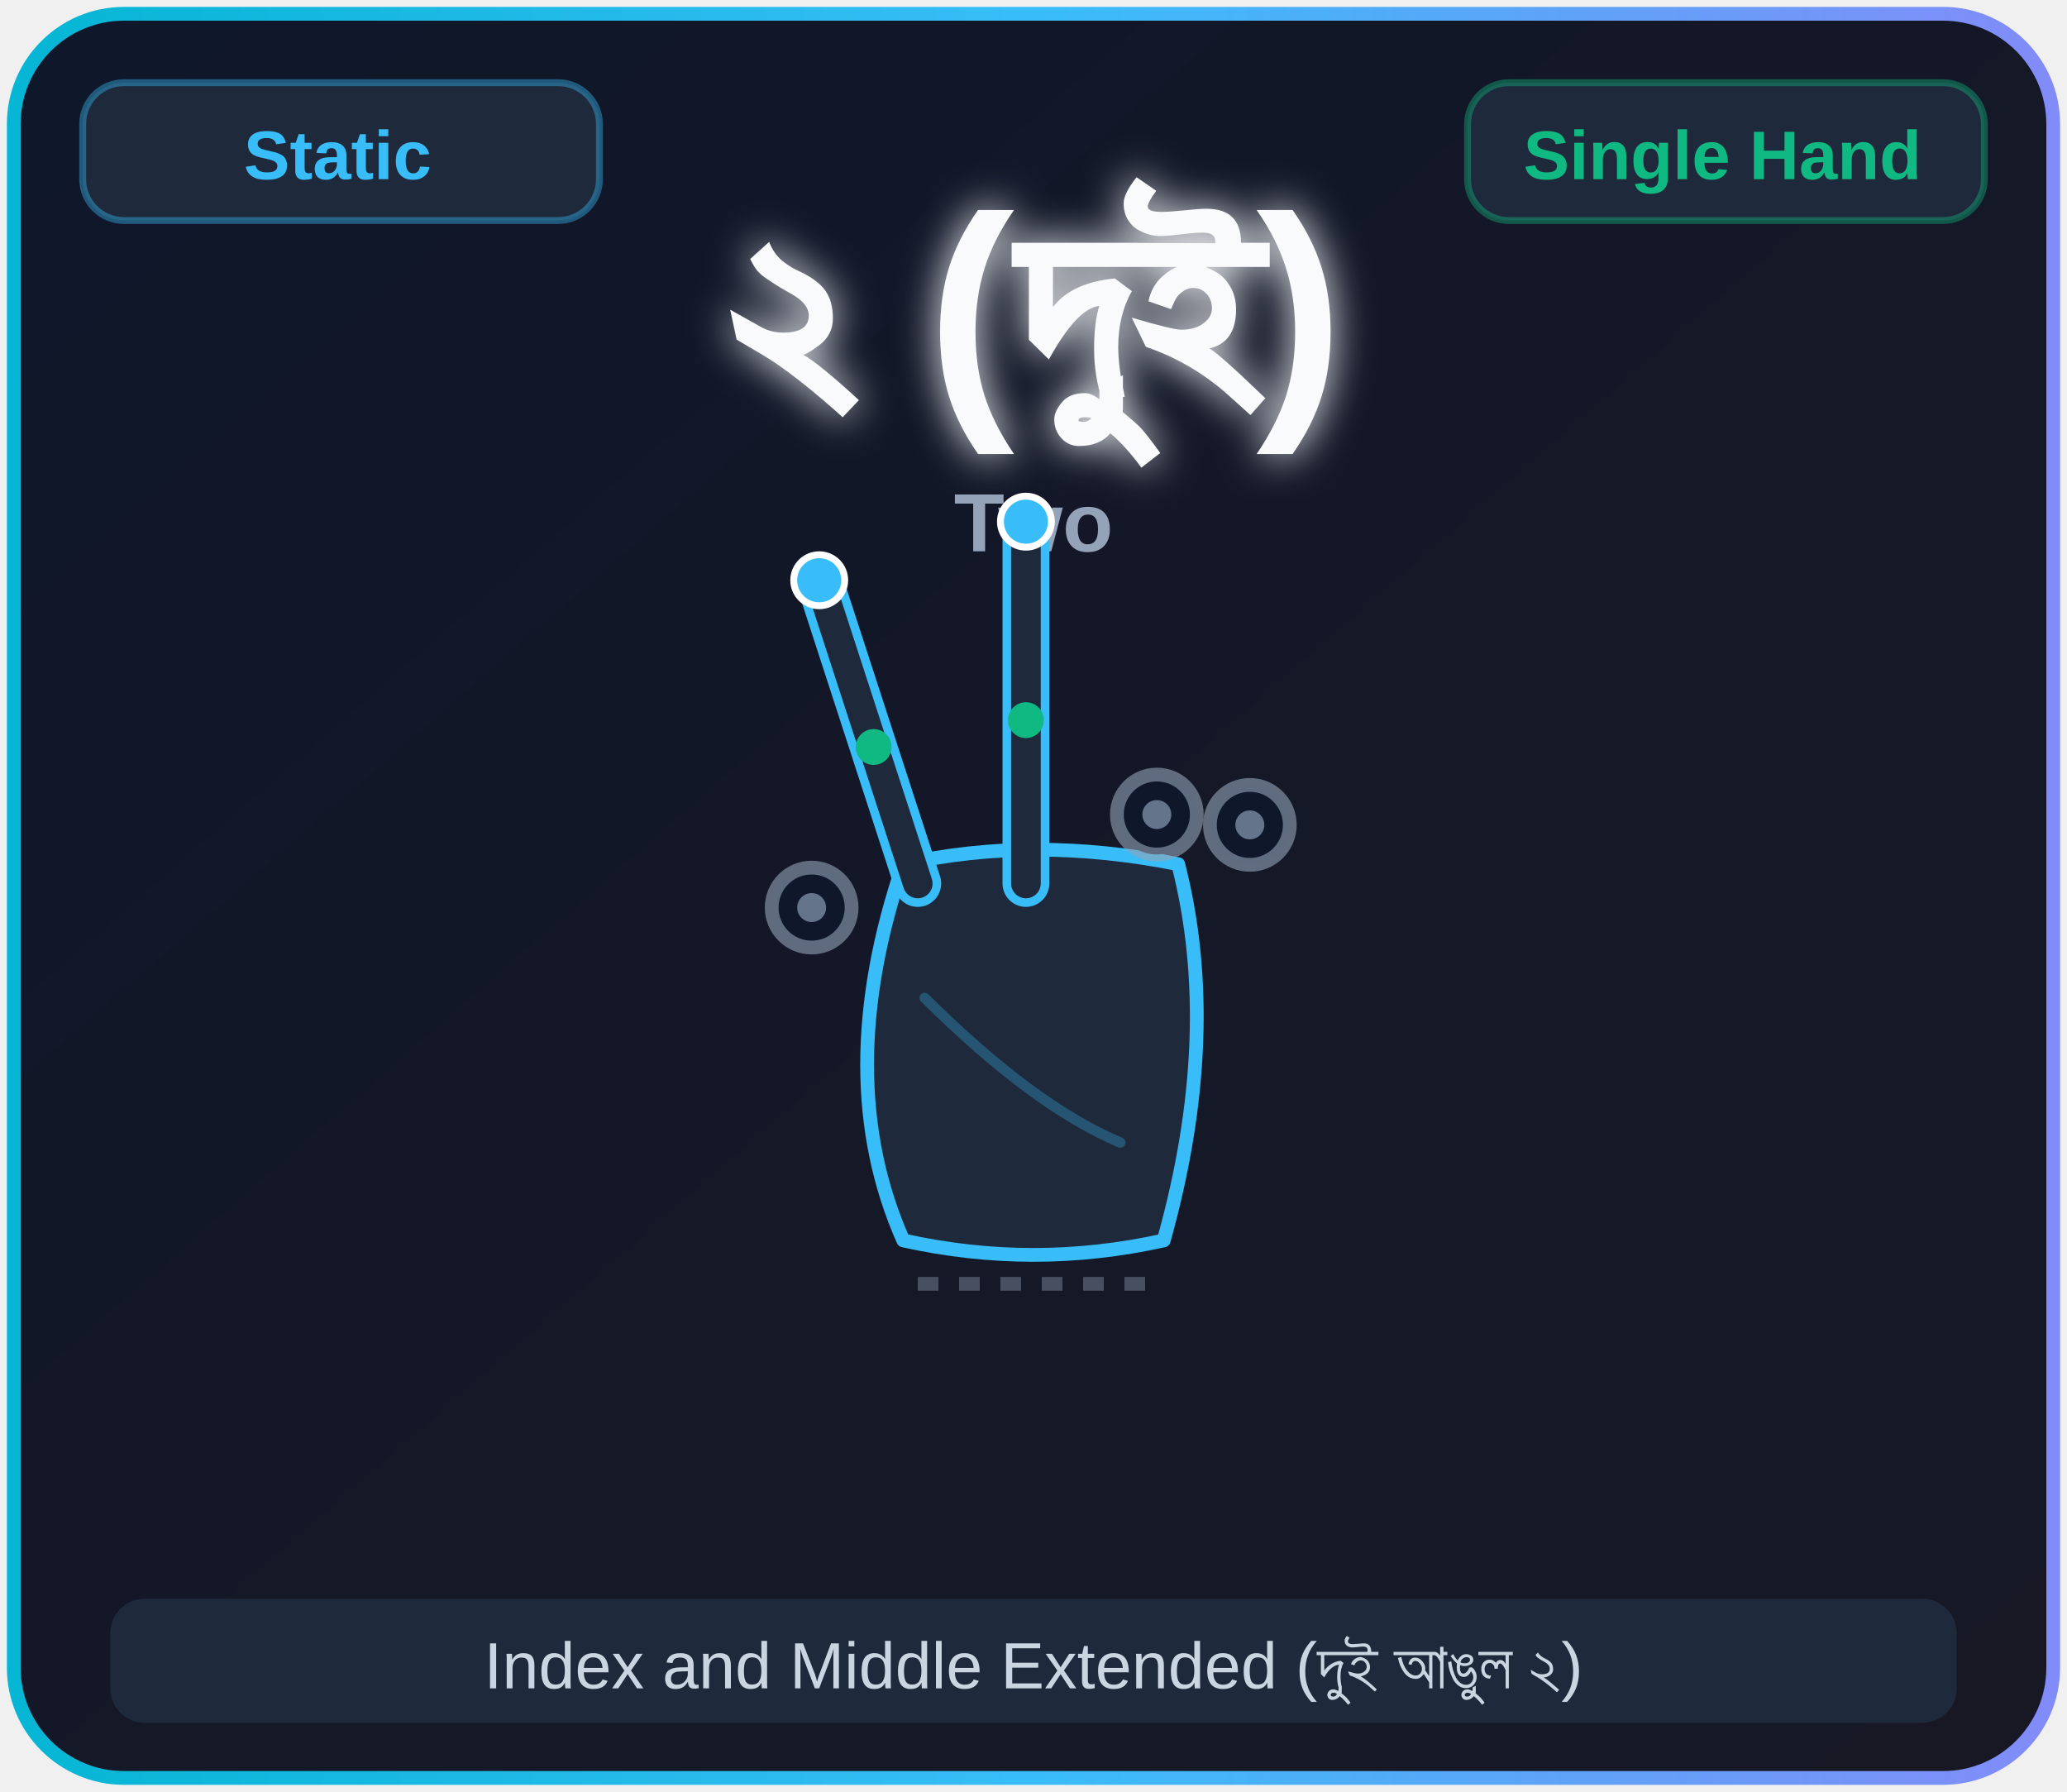
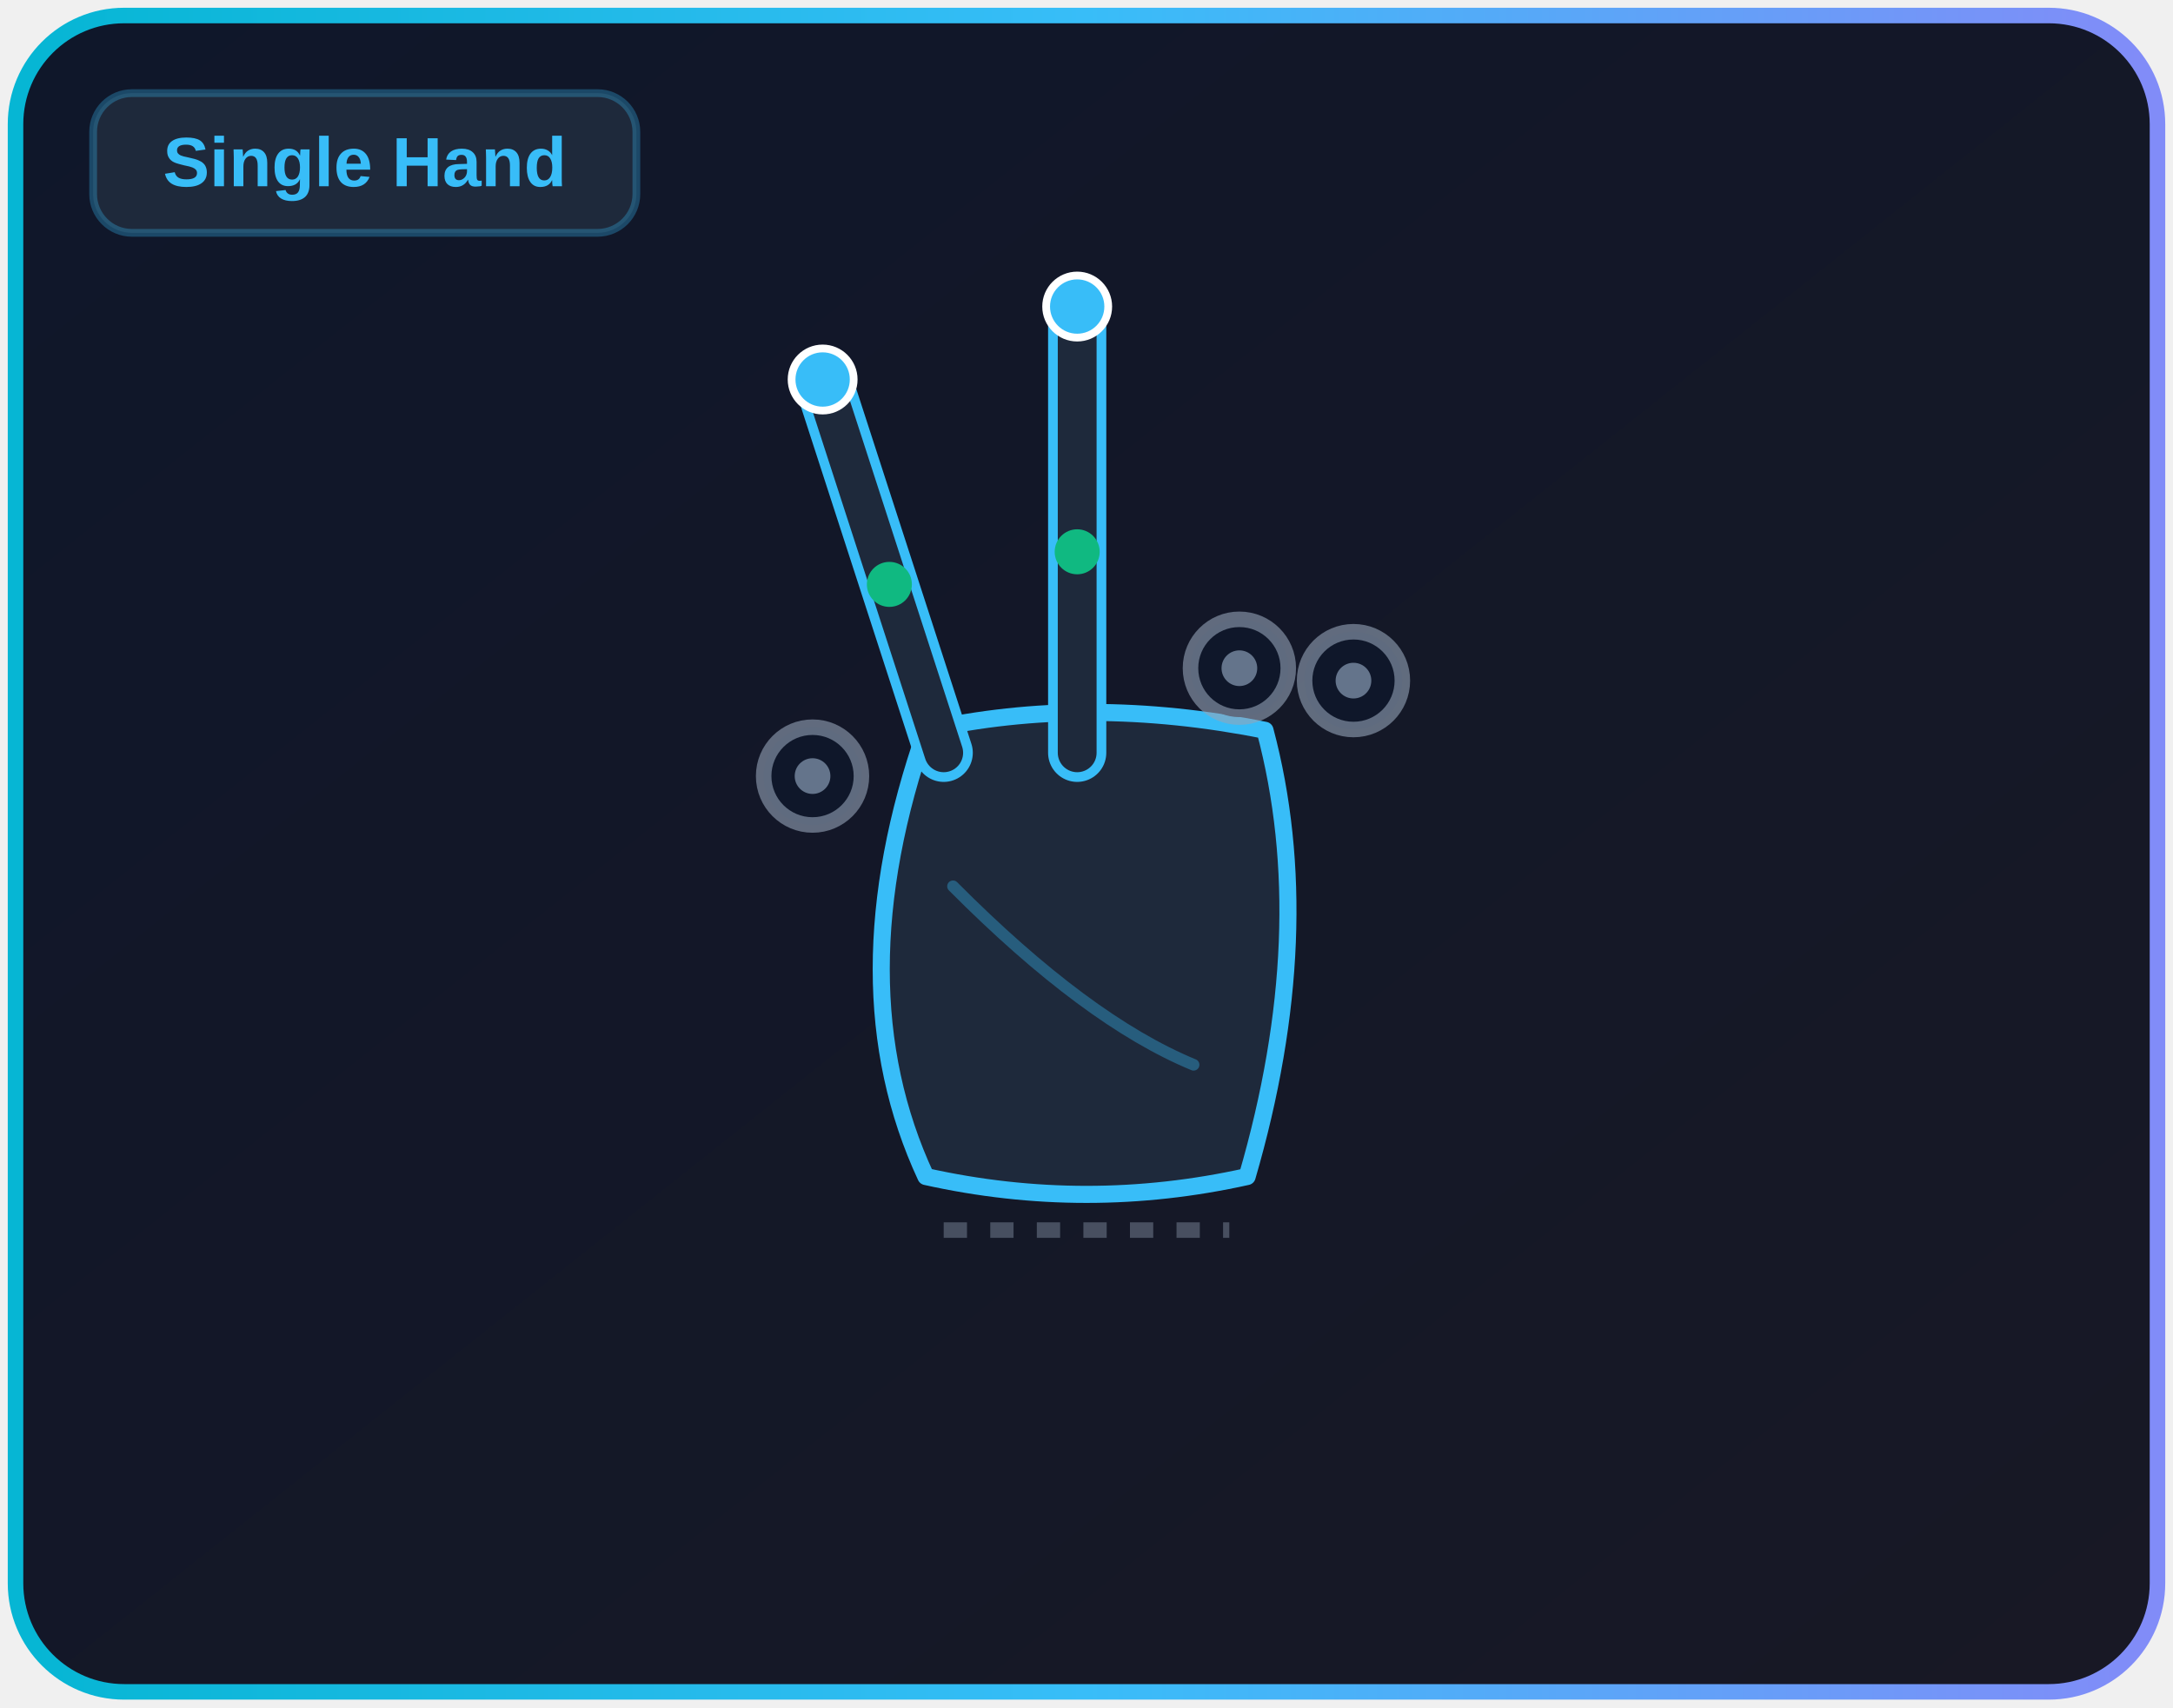
- <svg xmlns="http://www.w3.org/2000/svg" viewBox="0 0 300 260" width="300" height="260">
+ <svg xmlns="http://www.w3.org/2000/svg" viewBox="0 0 280 220" width="280" height="220">
  <defs>
    <linearGradient id="cardBg" x1="0%" y1="0%" x2="100%" y2="100%">
      <stop offset="0%" stop-color="#0F172A" />
      <stop offset="100%" stop-color="#181825" />
    </linearGradient>
    <linearGradient id="borderGlow" x1="0%" y1="0%" x2="100%" y2="0%">
      <stop offset="0%" stop-color="#06B6D4" />
      <stop offset="50%" stop-color="#38BDF8" />
      <stop offset="100%" stop-color="#818CF8" />
    </linearGradient>
-     <filter id="glow" x="-20%" y="-20%" width="140%" height="140%">
-       <feGaussianBlur stdDeviation="3" result="blur" />
-       <feComposite in="SourceGraphic" in2="blur" operator="over" />
-     </filter>
  </defs>
-   <rect width="296" height="256" x="2" y="2" rx="16" fill="url(#cardBg)" stroke="url(#borderGlow)" stroke-width="2" />
-   <rect x="12" y="12" width="75" height="20" rx="6" fill="#1E293B" stroke="rgba(56, 189, 248, 0.4)" stroke-width="1" />
-   <text x="49" y="26" fill="#38BDF8" font-family="'Segoe UI', Arial, sans-serif" font-size="10" font-weight="bold" text-anchor="middle">Static</text>
-   <rect x="213" y="12" width="75" height="20" rx="6" fill="#1E293B" stroke="rgba(16, 185, 129, 0.4)" stroke-width="1" />
-   <text x="250" y="26" fill="#10B981" font-family="'Segoe UI', Arial, sans-serif" font-size="10" font-weight="bold" text-anchor="middle">Single Hand</text>
-   <text x="150" y="58" fill="#F8FAFC" font-family="'SolaimanLipi', 'Segoe UI', Arial, sans-serif" font-size="38" font-weight="900" text-anchor="middle" filter="url(#glow)">২ (দুই)</text>
-   <text x="150" y="80" fill="#94A3B8" font-family="'Segoe UI', Arial, sans-serif" font-size="12" font-weight="600" text-anchor="middle">Two</text>
+   <rect width="276" height="216" x="2" y="2" rx="14" fill="url(#cardBg)" stroke="url(#borderGlow)" stroke-width="2" />
+   <rect x="12" y="12" width="70" height="18" rx="5" fill="#1E293B" stroke="rgba(56, 189, 248, 0.3)" stroke-width="1" />
+   <text x="47" y="24" fill="#38BDF8" font-family="'Segoe UI', Arial, sans-serif" font-size="9" font-weight="bold" text-anchor="middle">Single Hand</text>
  <g id="hand_anatomy">
-     <path d="M 131.1,180.0 Q 150.0,184.2 168.9,180.0 Q 177.3,150.0 171.0,125.4 Q 150.0,121.2 131.1,125.4 Q 120.6,156.3 131.1,180.0 Z" fill="#1E293B" stroke="#38BDF8" stroke-width="2" stroke-linejoin="round" />
-     <path d="M 134.2,144.8 Q 150.0,160.5 162.6,165.8" fill="none" stroke="rgba(56, 189, 248, 0.3)" stroke-width="1.5" stroke-linecap="round" />
-     <line x1="133.2" y1="186.3" x2="166.8" y2="186.3" stroke="rgba(148, 163, 184, 0.4)" stroke-width="2" stroke-dasharray="3,3" />
-     <circle cx="117.8" cy="131.7" r="5.8" fill="#0F172A" stroke="rgba(148, 163, 184, 0.6)" stroke-width="2" />
-     <circle cx="117.8" cy="131.7" r="2.1" fill="#64748B" />
-     <line x1="133.2" y1="128.2" x2="118.9" y2="84.2" stroke="#38BDF8" stroke-width="6.8" stroke-linecap="round" />
-     <line x1="133.2" y1="128.2" x2="118.9" y2="84.2" stroke="#1E293B" stroke-width="4.3" stroke-linecap="round" />
-     <circle cx="126.8" cy="108.4" r="2.6" fill="#10B981" />
-     <circle cx="118.9" cy="84.2" r="3.7" fill="#38BDF8" stroke="#FFFFFF" stroke-width="1" />
-     <line x1="148.9" y1="128.2" x2="148.9" y2="75.7" stroke="#38BDF8" stroke-width="6.8" stroke-linecap="round" />
-     <line x1="148.9" y1="128.2" x2="148.9" y2="75.7" stroke="#1E293B" stroke-width="4.3" stroke-linecap="round" />
-     <circle cx="148.9" cy="104.5" r="2.6" fill="#10B981" />
-     <circle cx="148.9" cy="75.7" r="3.7" fill="#38BDF8" stroke="#FFFFFF" stroke-width="1" />
-     <circle cx="167.9" cy="118.2" r="5.8" fill="#0F172A" stroke="rgba(148, 163, 184, 0.6)" stroke-width="2" />
-     <circle cx="167.9" cy="118.2" r="2.1" fill="#64748B" />
-     <circle cx="181.4" cy="119.7" r="5.8" fill="#0F172A" stroke="rgba(148, 163, 184, 0.6)" stroke-width="2" />
-     <circle cx="181.4" cy="119.7" r="2.1" fill="#64748B" />
+     <path d="M 119.3,151.6 Q 140.0,156.2 160.7,151.6 Q 169.9,120.0 163.0,94.1 Q 140.0,89.5 119.3,94.1 Q 107.8,126.9 119.3,151.6 Z" fill="#1E293B" stroke="#38BDF8" stroke-width="2.2" stroke-linejoin="round" />
+     <path d="M 122.8,114.2 Q 140.0,131.5 153.8,137.2" fill="none" stroke="rgba(56, 189, 248, 0.35)" stroke-width="1.5" stroke-linecap="round" />
+     <line x1="121.6" y1="158.5" x2="158.4" y2="158.5" stroke="rgba(148, 163, 184, 0.4)" stroke-width="2" stroke-dasharray="3,3" />
+     <circle cx="104.7" cy="100.0" r="6.3" fill="#0F172A" stroke="rgba(148, 163, 184, 0.6)" stroke-width="2" />
+     <circle cx="104.7" cy="100.0" r="2.3" fill="#64748B" />
+     <line x1="121.6" y1="97.0" x2="106.0" y2="48.9" stroke="#38BDF8" stroke-width="7.5" stroke-linecap="round" />
+     <line x1="121.6" y1="97.0" x2="106.0" y2="48.9" stroke="#1E293B" stroke-width="5.0" stroke-linecap="round" />
+     <circle cx="114.6" cy="75.3" r="2.9" fill="#10B981" />
+     <circle cx="106.0" cy="48.9" r="4.0" fill="#38BDF8" stroke="#FFFFFF" stroke-width="1" />
+     <line x1="138.8" y1="97.0" x2="138.8" y2="39.5" stroke="#38BDF8" stroke-width="7.5" stroke-linecap="round" />
+     <line x1="138.8" y1="97.0" x2="138.8" y2="39.5" stroke="#1E293B" stroke-width="5.0" stroke-linecap="round" />
+     <circle cx="138.8" cy="71.1" r="2.9" fill="#10B981" />
+     <circle cx="138.8" cy="39.5" r="4.0" fill="#38BDF8" stroke="#FFFFFF" stroke-width="1" />
+     <circle cx="159.7" cy="86.1" r="6.3" fill="#0F172A" stroke="rgba(148, 163, 184, 0.6)" stroke-width="2" />
+     <circle cx="159.7" cy="86.1" r="2.3" fill="#64748B" />
+     <circle cx="174.4" cy="87.7" r="6.3" fill="#0F172A" stroke="rgba(148, 163, 184, 0.6)" stroke-width="2" />
+     <circle cx="174.4" cy="87.7" r="2.3" fill="#64748B" />
  </g>
-   <rect x="16" y="232" width="268" height="18" rx="5" fill="#1E293B" />
-   <text x="150" y="245" fill="#CBD5E1" font-family="'Segoe UI', Arial, sans-serif" font-size="9.5" font-weight="500" text-anchor="middle">Index and Middle Extended (দুই আঙুল ২)</text>
</svg>
